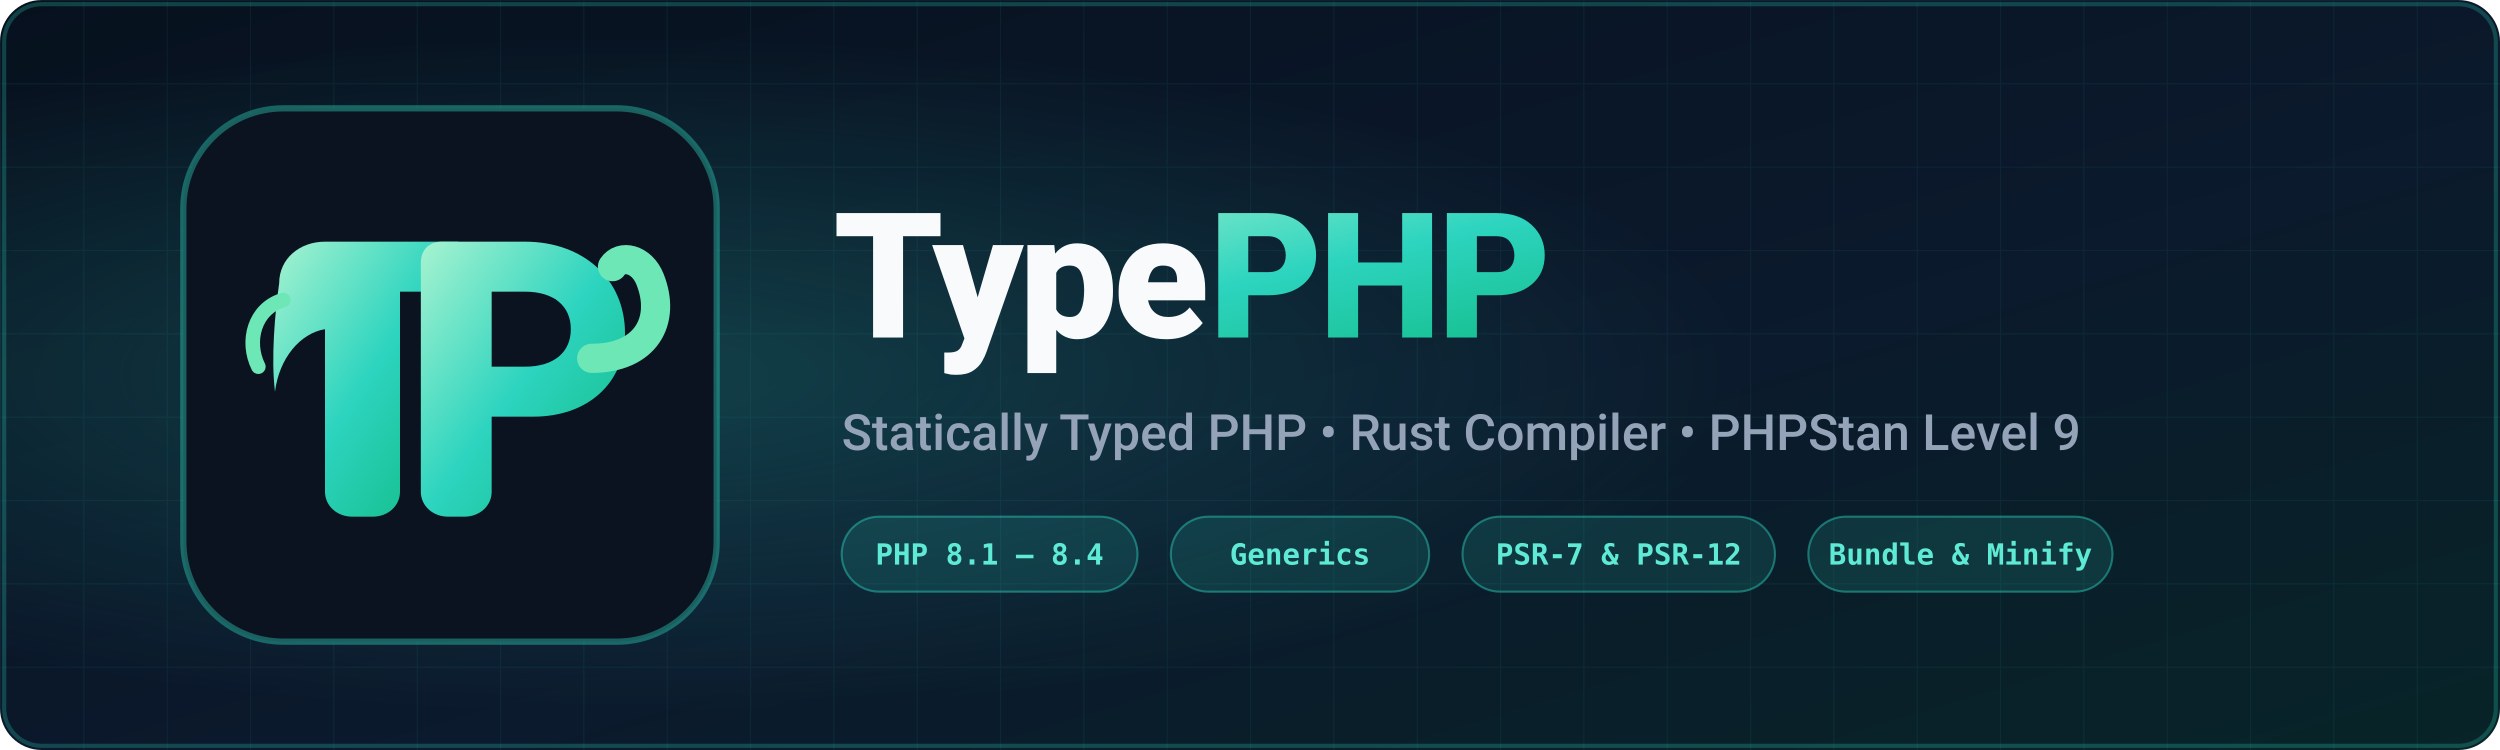
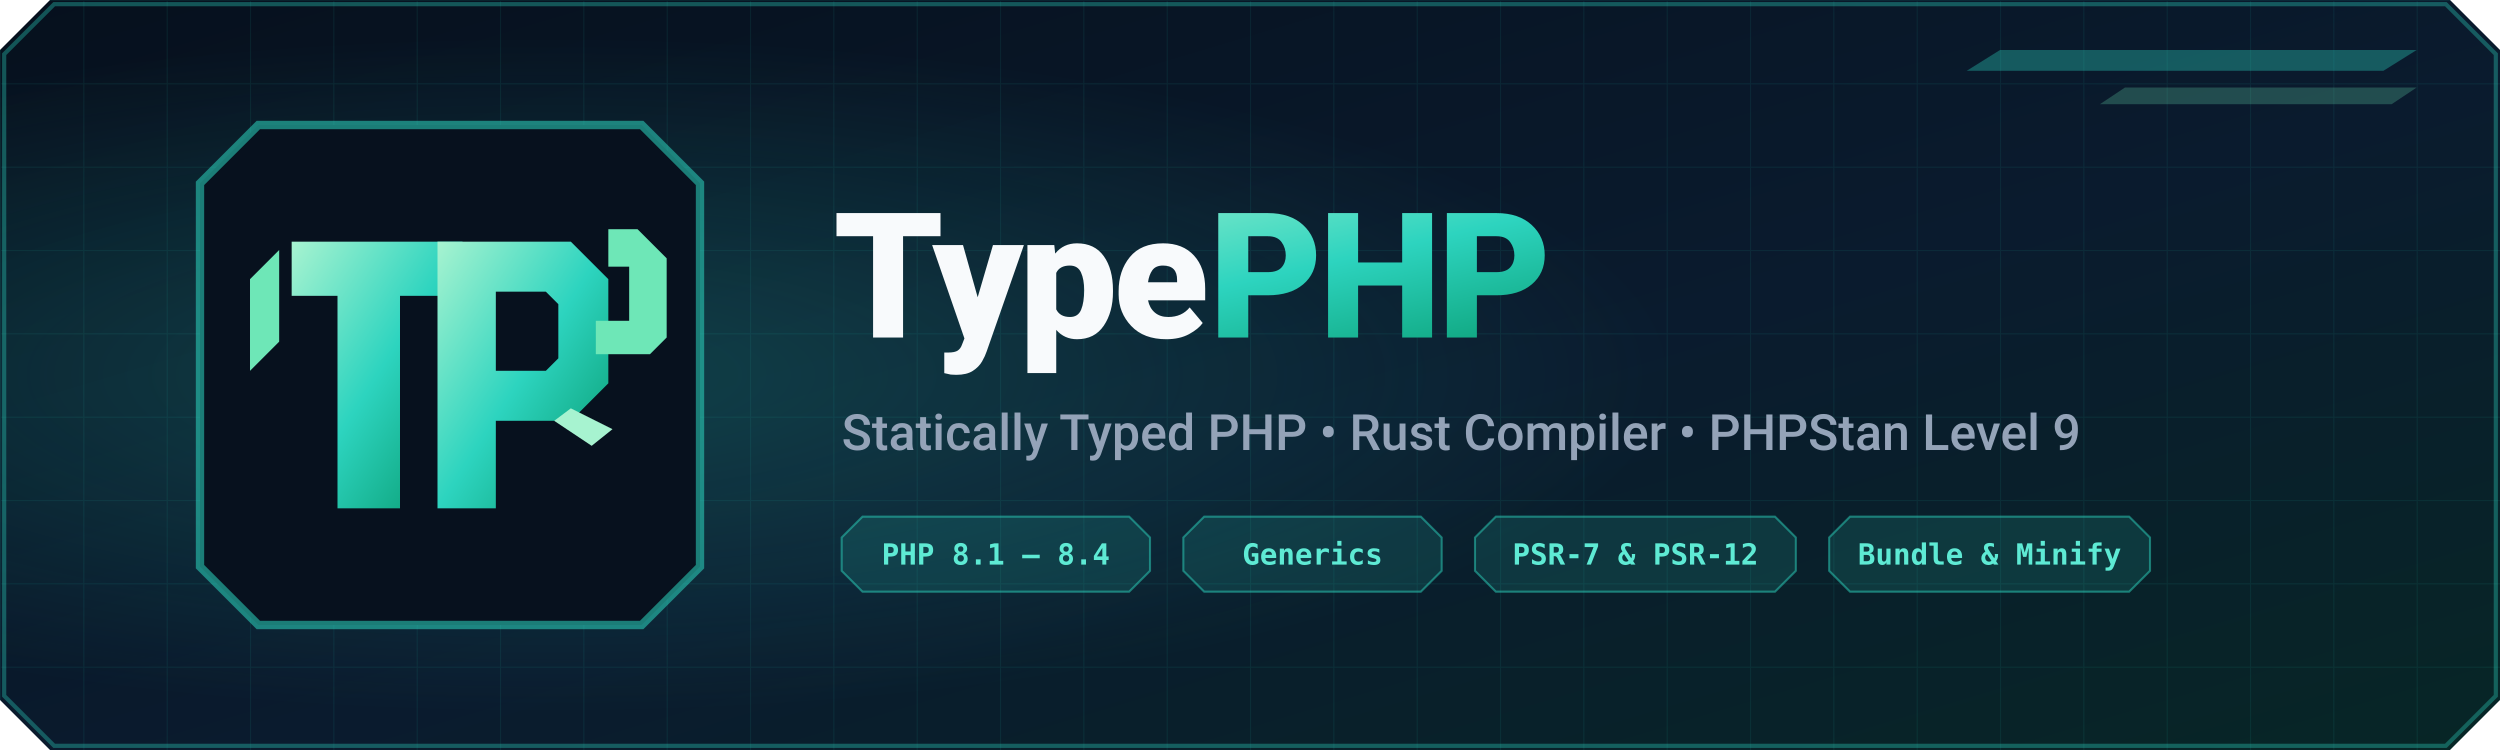
<svg xmlns="http://www.w3.org/2000/svg" viewBox="0 0 1200 360" width="1200" height="360">
  <defs>
    <linearGradient id="bannerBg" x1="0%" y1="0%" x2="100%" y2="100%">
-       <stop offset="0%" stop-color="#07111E" />
-       <stop offset="55%" stop-color="#0B192C" />
-       <stop offset="100%" stop-color="#082428" />
+       <stop offset="0%" stop-color="#06101D" />
+       <stop offset="55%" stop-color="#0A1B2E" />
+       <stop offset="100%" stop-color="#072626" />
    </linearGradient>
    <linearGradient id="mint" x1="0%" y1="0%" x2="100%" y2="100%">
      <stop offset="0%" stop-color="#A7F3D0" />
      <stop offset="50%" stop-color="#2DD4BF" />
-       <stop offset="100%" stop-color="#10B981" />
+       <stop offset="100%" stop-color="#059669" />
    </linearGradient>
-     <radialGradient id="glow" cx="25%" cy="50%" r="45%">
+     <radialGradient id="glow" cx="22%" cy="50%" r="45%">
      <stop offset="0%" stop-color="#2DD4BF" stop-opacity="0.22" />
      <stop offset="100%" stop-color="#2DD4BF" stop-opacity="0" />
    </radialGradient>
    <pattern id="grid" width="40" height="40" patternUnits="userSpaceOnUse">
-       <path d="M 40 0 L 0 0 0 40" fill="none" stroke="#2DD4BF" stroke-opacity="0.07" stroke-width="1" />
+       <path d="M 40 0 L 0 0 0 40" fill="none" stroke="#2DD4BF" stroke-opacity="0.08" stroke-width="1" />
    </pattern>
  </defs>
-   <rect width="1200" height="360" rx="20" fill="url(#bannerBg)" />
-   <rect width="1200" height="360" rx="20" fill="url(#grid)" />
-   <rect width="1200" height="360" rx="20" fill="url(#glow)" />
-   <rect x="2" y="2" width="1196" height="356" rx="18" fill="none" stroke="#2DD4BF" stroke-opacity="0.25" stroke-width="2" />
+   <polygon points="24,0 1176,0 1200,24 1200,336 1176,360 24,360 0,336 0,24" fill="url(#bannerBg)" />
+   <polygon points="24,0 1176,0 1200,24 1200,336 1176,360 24,360 0,336 0,24" fill="url(#grid)" />
+   <polygon points="24,0 1176,0 1200,24 1200,336 1176,360 24,360 0,336 0,24" fill="url(#glow)" />
+   <polygon points="26,2 1174,2 1198,26 1198,334 1174,358 26,358 2,334 2,26" fill="none" stroke="#2DD4BF" stroke-opacity="0.35" stroke-width="2" />
+   <polygon points="960,24 1160,24 1144,34 944,34" fill="#2DD4BF" fill-opacity="0.35" />
+   <polygon points="1020,42 1160,42 1148,50 1008,50" fill="#6EE7B7" fill-opacity="0.25" />
  <g transform="translate(88, 52)">
-     <rect x="0" y="0" width="256" height="256" rx="48" fill="#0B1320" stroke="#2DD4BF" stroke-opacity="0.4" stroke-width="3" />
-     <path d="M 46 84 C 46 72, 56 64, 68 64 L 132 64 L 132 88 L 104 88 L 104 184 C 104 191, 98 196, 91 196 L 81 196 C 74 196, 68 191, 68 184 L 68 106 C 56 108, 46 120, 44 136 C 42 120, 44 98, 46 84 Z" fill="url(#mint)" />
-     <path d="M 48 92 C 34 96, 30 112, 36 124" fill="none" stroke="#6EE7B7" stroke-width="7" stroke-linecap="round" />
-     <path d="M 124 64 L 164 64 C 192 64, 212 82, 212 108 C 212 132, 194 148, 168 148 L 148 148 L 148 184 C 148 191, 142 196, 135 196 L 127 196 C 120 196, 114 191, 114 184 L 114 74 C 114 68, 118 64, 124 64 Z M 148 88 L 148 124 L 164 124 C 178 124, 186 117, 186 106 C 186 95, 178 88, 164 88 Z" fill="url(#mint)" fill-rule="evenodd" />
-     <path d="M 196 120 C 222 120, 232 102, 224 82 C 220 72, 210 70, 206 76" fill="none" stroke="#6EE7B7" stroke-width="14" stroke-linecap="round" />
-     <circle cx="176" cy="96" r="5" fill="#0B1320" />
+     <polygon points="36,8 220,8 248,36 248,220 220,248 36,248 8,220 8,36" fill="#07111E" stroke="#2DD4BF" stroke-opacity="0.55" stroke-width="4" />
+     <polygon points="32,82 46,68 46,112 32,126" fill="#6EE7B7" />
+     <polygon points="52,64 134,64 134,90 104,90 104,192 74,192 74,90 52,90" fill="url(#mint)" />
+     <path d="M 122,64 L 186,64 L 204,82 L 204,132 L 186,150 L 150,150 L 150,192 L 122,192 Z M 150,88 L 150,126 L 174,126 L 180,120 L 180,94 L 174,88 Z" fill="url(#mint)" fill-rule="evenodd" />
+     <polygon points="198,118 224,118 232,110 232,72 218,58 204,58 204,76 214,76 214,102 198,102" fill="#6EE7B7" />
+     <polygon points="186,144 206,154 196,162 178,150" fill="#A7F3D0" />
+     <polygon points="165,98 171,92 177,98 171,104" fill="#07111E" />
  </g>
  <text x="400" y="162" font-family="system-ui, -apple-system, 'Segoe UI', Roboto, sans-serif" font-size="84" font-weight="800" fill="#F8FAFC" letter-spacing="-2">
    Type<tspan fill="url(#mint)">PHP</tspan>
  </text>
  <text x="404" y="216" font-family="system-ui, -apple-system, 'Segoe UI', Roboto, sans-serif" font-size="24" font-weight="500" fill="#94A3B8">
    Statically Typed PHP  •  Rust Compiler  •  PHPStan Level 9
  </text>
  <g transform="translate(404, 248)">
-     <rect x="0" y="0" width="142" height="36" rx="18" fill="#2DD4BF" fill-opacity="0.14" stroke="#2DD4BF" stroke-opacity="0.45" />
-     <text x="71" y="23" text-anchor="middle" font-family="ui-monospace, SFMono-Regular, Menlo, monospace" font-size="14" font-weight="600" fill="#5EEAD4">PHP 8.1 – 8.4</text>
-     <rect x="158" y="0" width="124" height="36" rx="18" fill="#2DD4BF" fill-opacity="0.14" stroke="#2DD4BF" stroke-opacity="0.45" />
-     <text x="220" y="23" text-anchor="middle" font-family="ui-monospace, SFMono-Regular, Menlo, monospace" font-size="14" font-weight="600" fill="#5EEAD4">Generics</text>
-     <rect x="298" y="0" width="150" height="36" rx="18" fill="#2DD4BF" fill-opacity="0.14" stroke="#2DD4BF" stroke-opacity="0.45" />
-     <text x="373" y="23" text-anchor="middle" font-family="ui-monospace, SFMono-Regular, Menlo, monospace" font-size="14" font-weight="600" fill="#5EEAD4">PSR-7 &amp; PSR-12</text>
-     <rect x="464" y="0" width="146" height="36" rx="18" fill="#2DD4BF" fill-opacity="0.14" stroke="#2DD4BF" stroke-opacity="0.45" />
-     <text x="537" y="23" text-anchor="middle" font-family="ui-monospace, SFMono-Regular, Menlo, monospace" font-size="14" font-weight="600" fill="#5EEAD4">Bundle &amp; Minify</text>
+     <polygon points="10,0 138,0 148,10 148,26 138,36 10,36 0,26 0,10" fill="#2DD4BF" fill-opacity="0.14" stroke="#2DD4BF" stroke-opacity="0.5" />
+     <text x="74" y="23" text-anchor="middle" font-family="ui-monospace, SFMono-Regular, Menlo, monospace" font-size="14" font-weight="600" fill="#5EEAD4">PHP 8.1 – 8.4</text>
+     <polygon points="174,0 278,0 288,10 288,26 278,36 174,36 164,26 164,10" fill="#2DD4BF" fill-opacity="0.14" stroke="#2DD4BF" stroke-opacity="0.5" />
+     <text x="226" y="23" text-anchor="middle" font-family="ui-monospace, SFMono-Regular, Menlo, monospace" font-size="14" font-weight="600" fill="#5EEAD4">Generics</text>
+     <polygon points="314,0 448,0 458,10 458,26 448,36 314,36 304,26 304,10" fill="#2DD4BF" fill-opacity="0.14" stroke="#2DD4BF" stroke-opacity="0.5" />
+     <text x="381" y="23" text-anchor="middle" font-family="ui-monospace, SFMono-Regular, Menlo, monospace" font-size="14" font-weight="600" fill="#5EEAD4">PSR-7 &amp; PSR-12</text>
+     <polygon points="484,0 618,0 628,10 628,26 618,36 484,36 474,26 474,10" fill="#2DD4BF" fill-opacity="0.14" stroke="#2DD4BF" stroke-opacity="0.5" />
+     <text x="551" y="23" text-anchor="middle" font-family="ui-monospace, SFMono-Regular, Menlo, monospace" font-size="14" font-weight="600" fill="#5EEAD4">Bundle &amp; Minify</text>
  </g>
</svg>
